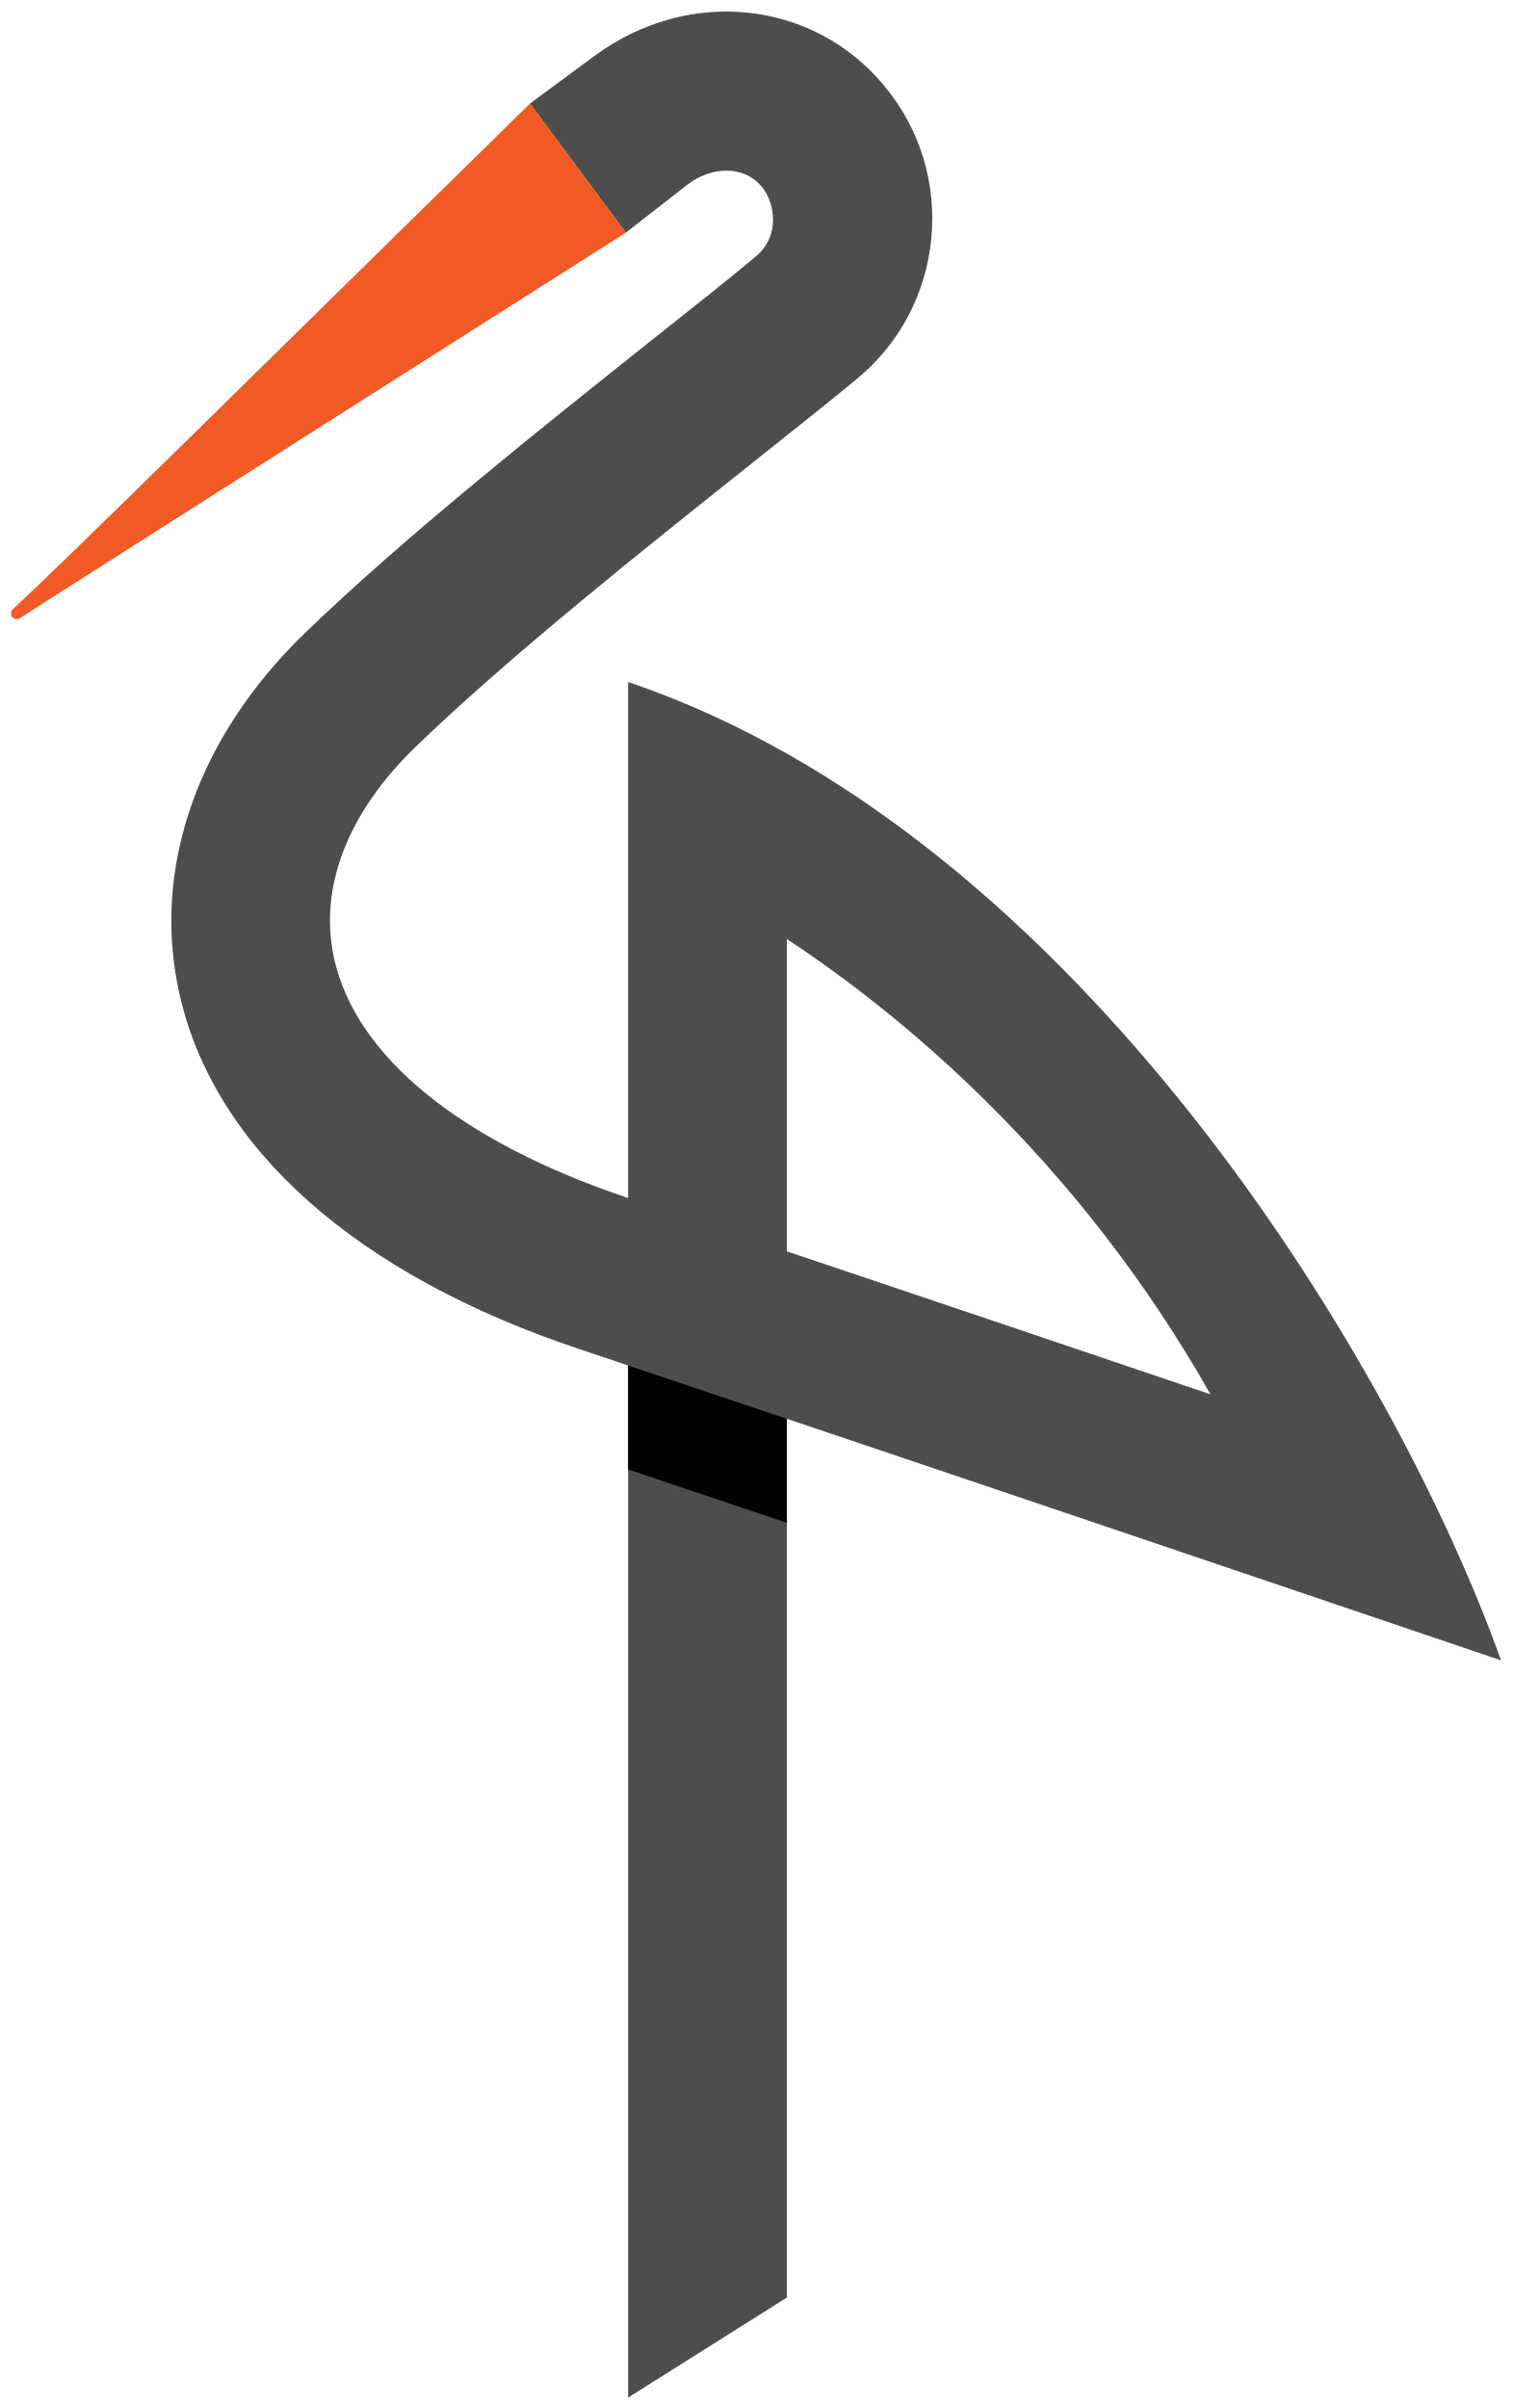
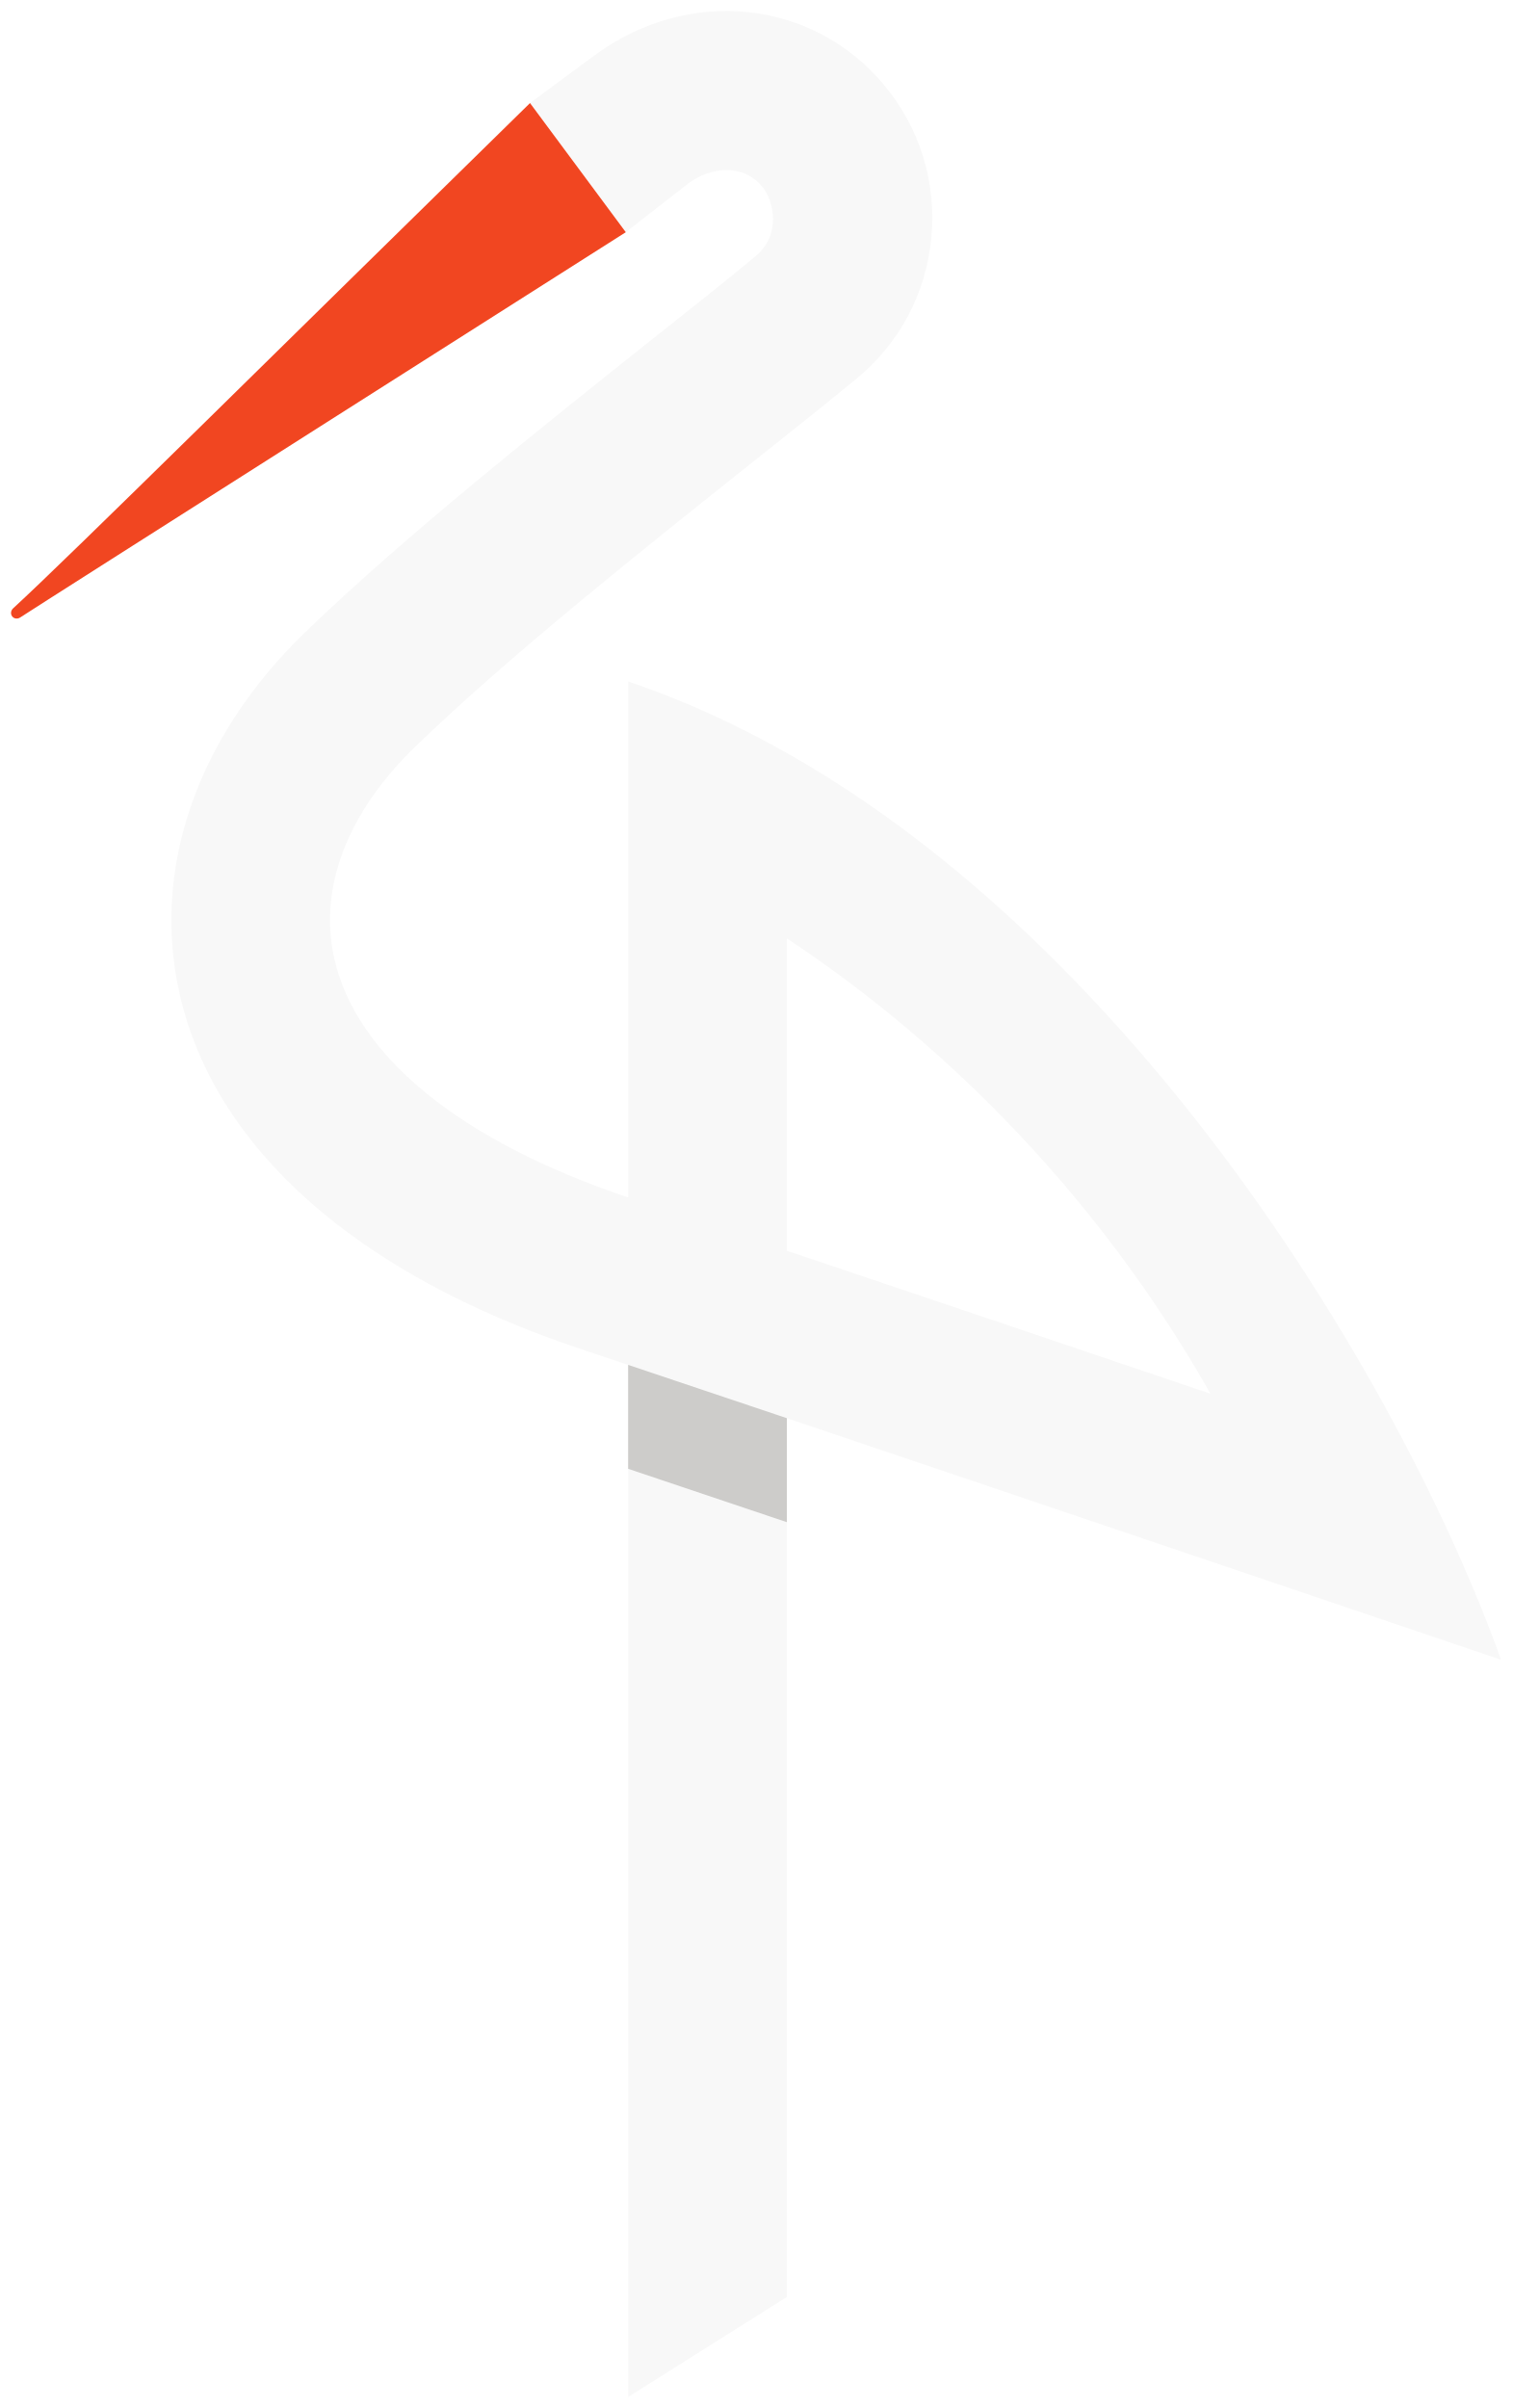
- <svg xmlns="http://www.w3.org/2000/svg" id="svg3092" width="137" version="1.1" height="218.15" viewbox="0 0 160 256">
-   <g id="layer1" transform="translate(1 -982.85)">
-     <g id="g4144" transform="matrix(1.0113 0 0 1.0113 5.4604 -13.224)">
+ <svg xmlns="http://www.w3.org/2000/svg" viewbox="0 0 160 256" version="1.1" id="svg3092" height="218.148" width="137">
+   <defs id="defs3094" />
+   <g transform="translate(0.9999997,-982.8515)" id="layer1">
+     <g transform="matrix(1.011259,0,0,1.011259,5.460373,-13.22371)" id="g4144">
      <g id="g4140">
-         <g id="minio" style="image-rendering:auto" transform="translate(-739.32 295.23)">
-           <path id="path48" d="m803.43 801.81c12.408 4.171 27.05 9.117 37.952 12.809-12.013-21.207-27.843-34.117-37.952-40.786v27.977zm0 93.721-14.223 8.962v-92.459c-1.53-0.514-2.979-0.998-4.334-1.453-19.986-6.672-32.721-17.957-35.852-31.779-2.546-11.214 1.551-23.022 11.247-32.397 8.849-8.552 21.228-18.4 31.173-26.316 3.603-2.867 6.731-5.317 9.203-7.397 2.314-1.94 1.616-4.955 0.57-6.214-1.741-2.091-4.619-1.747-6.562-0.324-0.104 0.08-5.656 4.408-5.656 4.408l-8.582-11.57s5.608-4.141 5.822-4.301c8.398-6.155 19.54-4.988 25.924 2.715 3.19 3.841 4.685 8.698 4.209 13.671-0.472 4.955-2.846 9.431-6.681 12.592-2.584 2.13-5.739 4.643-9.393 7.545-9.708 7.726-21.789 17.339-30.142 25.419-6.125 5.923-8.707 12.678-7.269 19.023 1.987 8.754 11.333 16.341 26.322 21.379v-46.225c40.296 13.623 68.762 61.223 78.206 87.64 0 0-41.763-14.158-63.983-21.641v78.72" fill="#4d4d4d" />
-           <path id="path50" d="m803.43 826.13-14.223-4.783v-9.31l14.223 4.777v9.316" fill="#000000" />
-           <path id="path52" d="m734.76 745.06c-0.235 0.166-0.55 0.149-0.731-0.074-0.178-0.226-0.131-0.538 0.08-0.734 4.931-4.515 24.457-23.868 46.308-45.262l8.582 11.57s-53.541 34.013-54.239 34.5" fill="#f15a24" />
+         <g style="image-rendering:auto" id="minio" transform="matrix(1.000002,0,0,0.999998,-739.3165,295.2269)">
+           <path d="m 803.429,801.808 c 12.408,4.171 27.05,9.117 37.952,12.809 -12.013,-21.207 -27.843,-34.117 -37.952,-40.786 l 0,27.977 z m 0,93.721 -14.223,8.962 0,-92.459 c -1.53,-0.514 -2.979,-0.998 -4.334,-1.453 -19.986,-6.672 -32.721,-17.957 -35.852,-31.779 -2.546,-11.214 1.551,-23.022 11.247,-32.397 8.849,-8.552 21.228,-18.4 31.173,-26.316 3.603,-2.867 6.731,-5.317 9.203,-7.397 2.314,-1.94 1.616,-4.955 0.57,-6.214 -1.741,-2.091 -4.619,-1.747 -6.562,-0.324 -0.104,0.08 -5.656,4.408 -5.656,4.408 l -8.582,-11.57 c 0,0 5.608,-4.141 5.822,-4.301 8.398,-6.155 19.54,-4.988 25.924,2.715 3.19,3.841 4.685,8.698 4.209,13.671 -0.472,4.955 -2.846,9.432 -6.681,12.592 -2.584,2.13 -5.739,4.643 -9.393,7.545 -9.708,7.726 -21.789,17.339 -30.142,25.419 -6.125,5.923 -8.707,12.678 -7.269,19.023 1.987,8.754 11.333,16.341 26.322,21.379 l 0,-46.225 c 40.296,13.623 68.762,61.223 78.206,87.64 0,0 -41.763,-14.158 -63.983,-21.641 l 0,78.72" style="fill:#f8f8f8;fill-opacity:1;fill-rule:nonzero;stroke:none" id="path48" />
+           <path d="m 803.429,826.125 -14.223,-4.783 0,-9.31 14.223,4.777 0,9.316" style="fill:#cdccca;fill-opacity:1;fill-rule:nonzero;stroke:none" id="path50" />
+           <path d="m 734.756,745.062 c -0.235,0.166 -0.55,0.149 -0.731,-0.074 -0.178,-0.226 -0.131,-0.538 0.08,-0.734 4.931,-4.515 24.457,-23.868 46.308,-45.262 l 8.582,11.57 c 0,0 -53.541,34.013 -54.239,34.5" style="fill:#f14621;fill-opacity:1;fill-rule:nonzero;stroke:none" id="path52" />
        </g>
      </g>
    </g>
  </g>
</svg>
